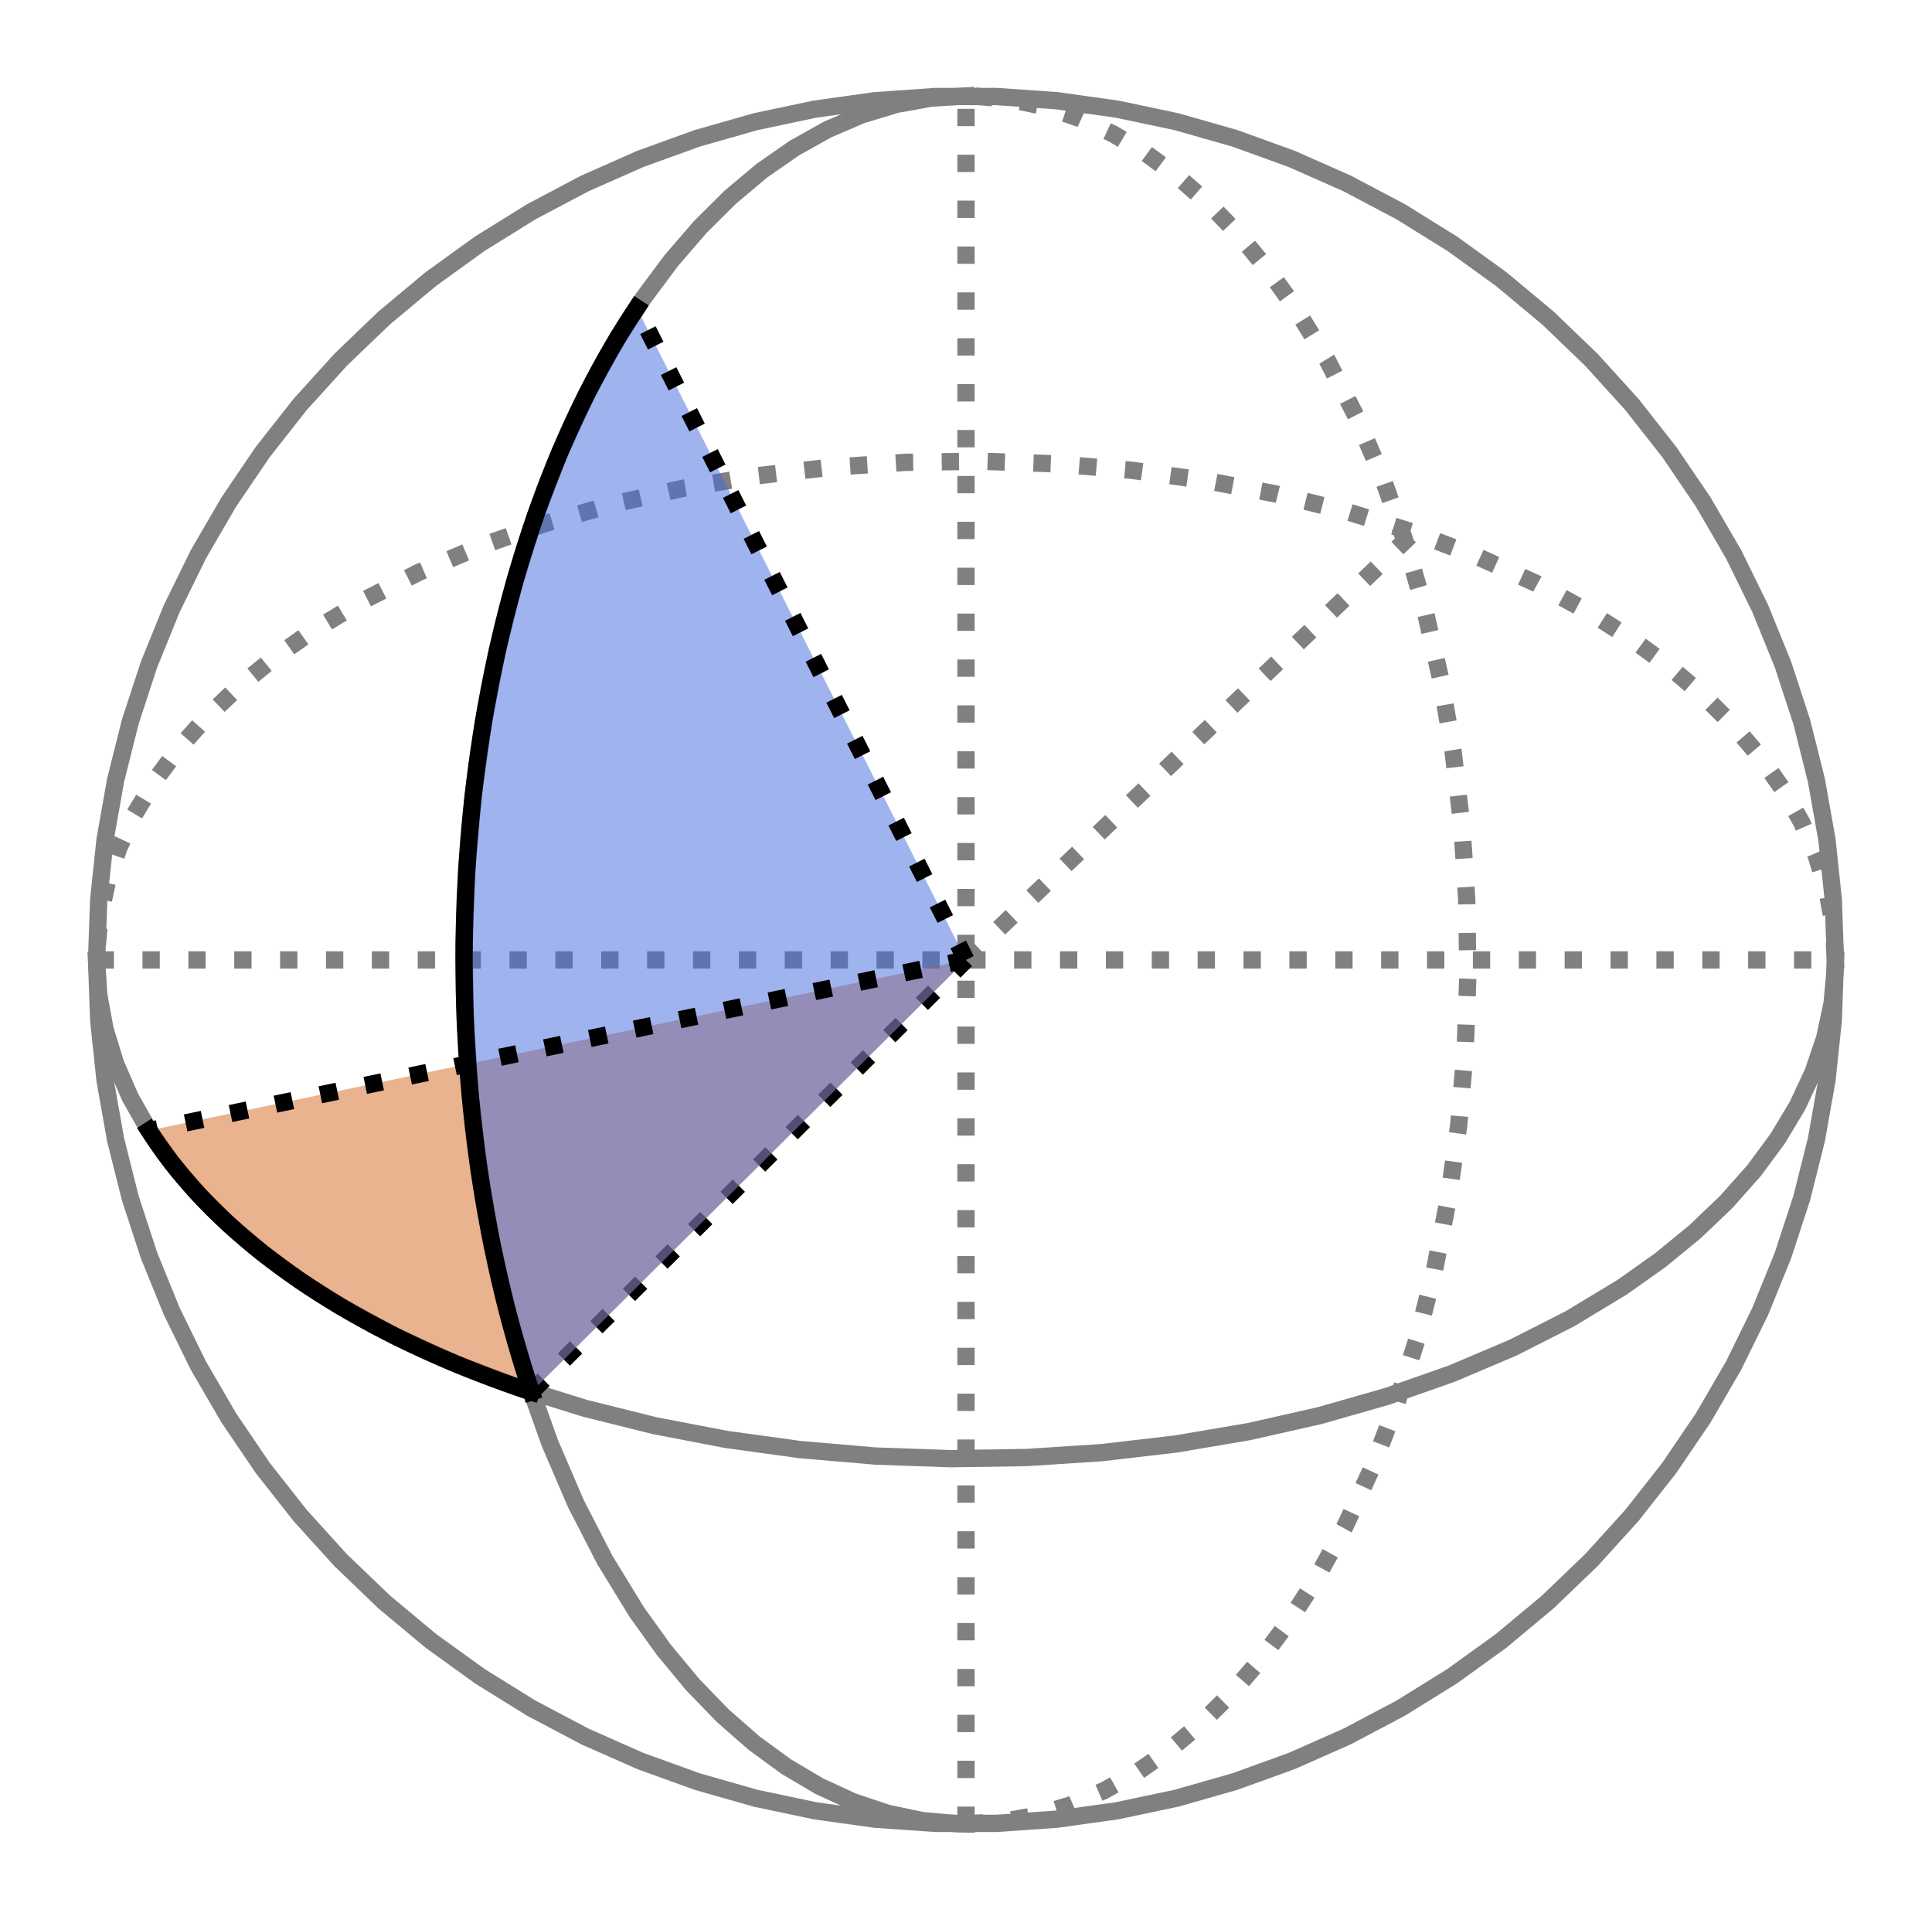
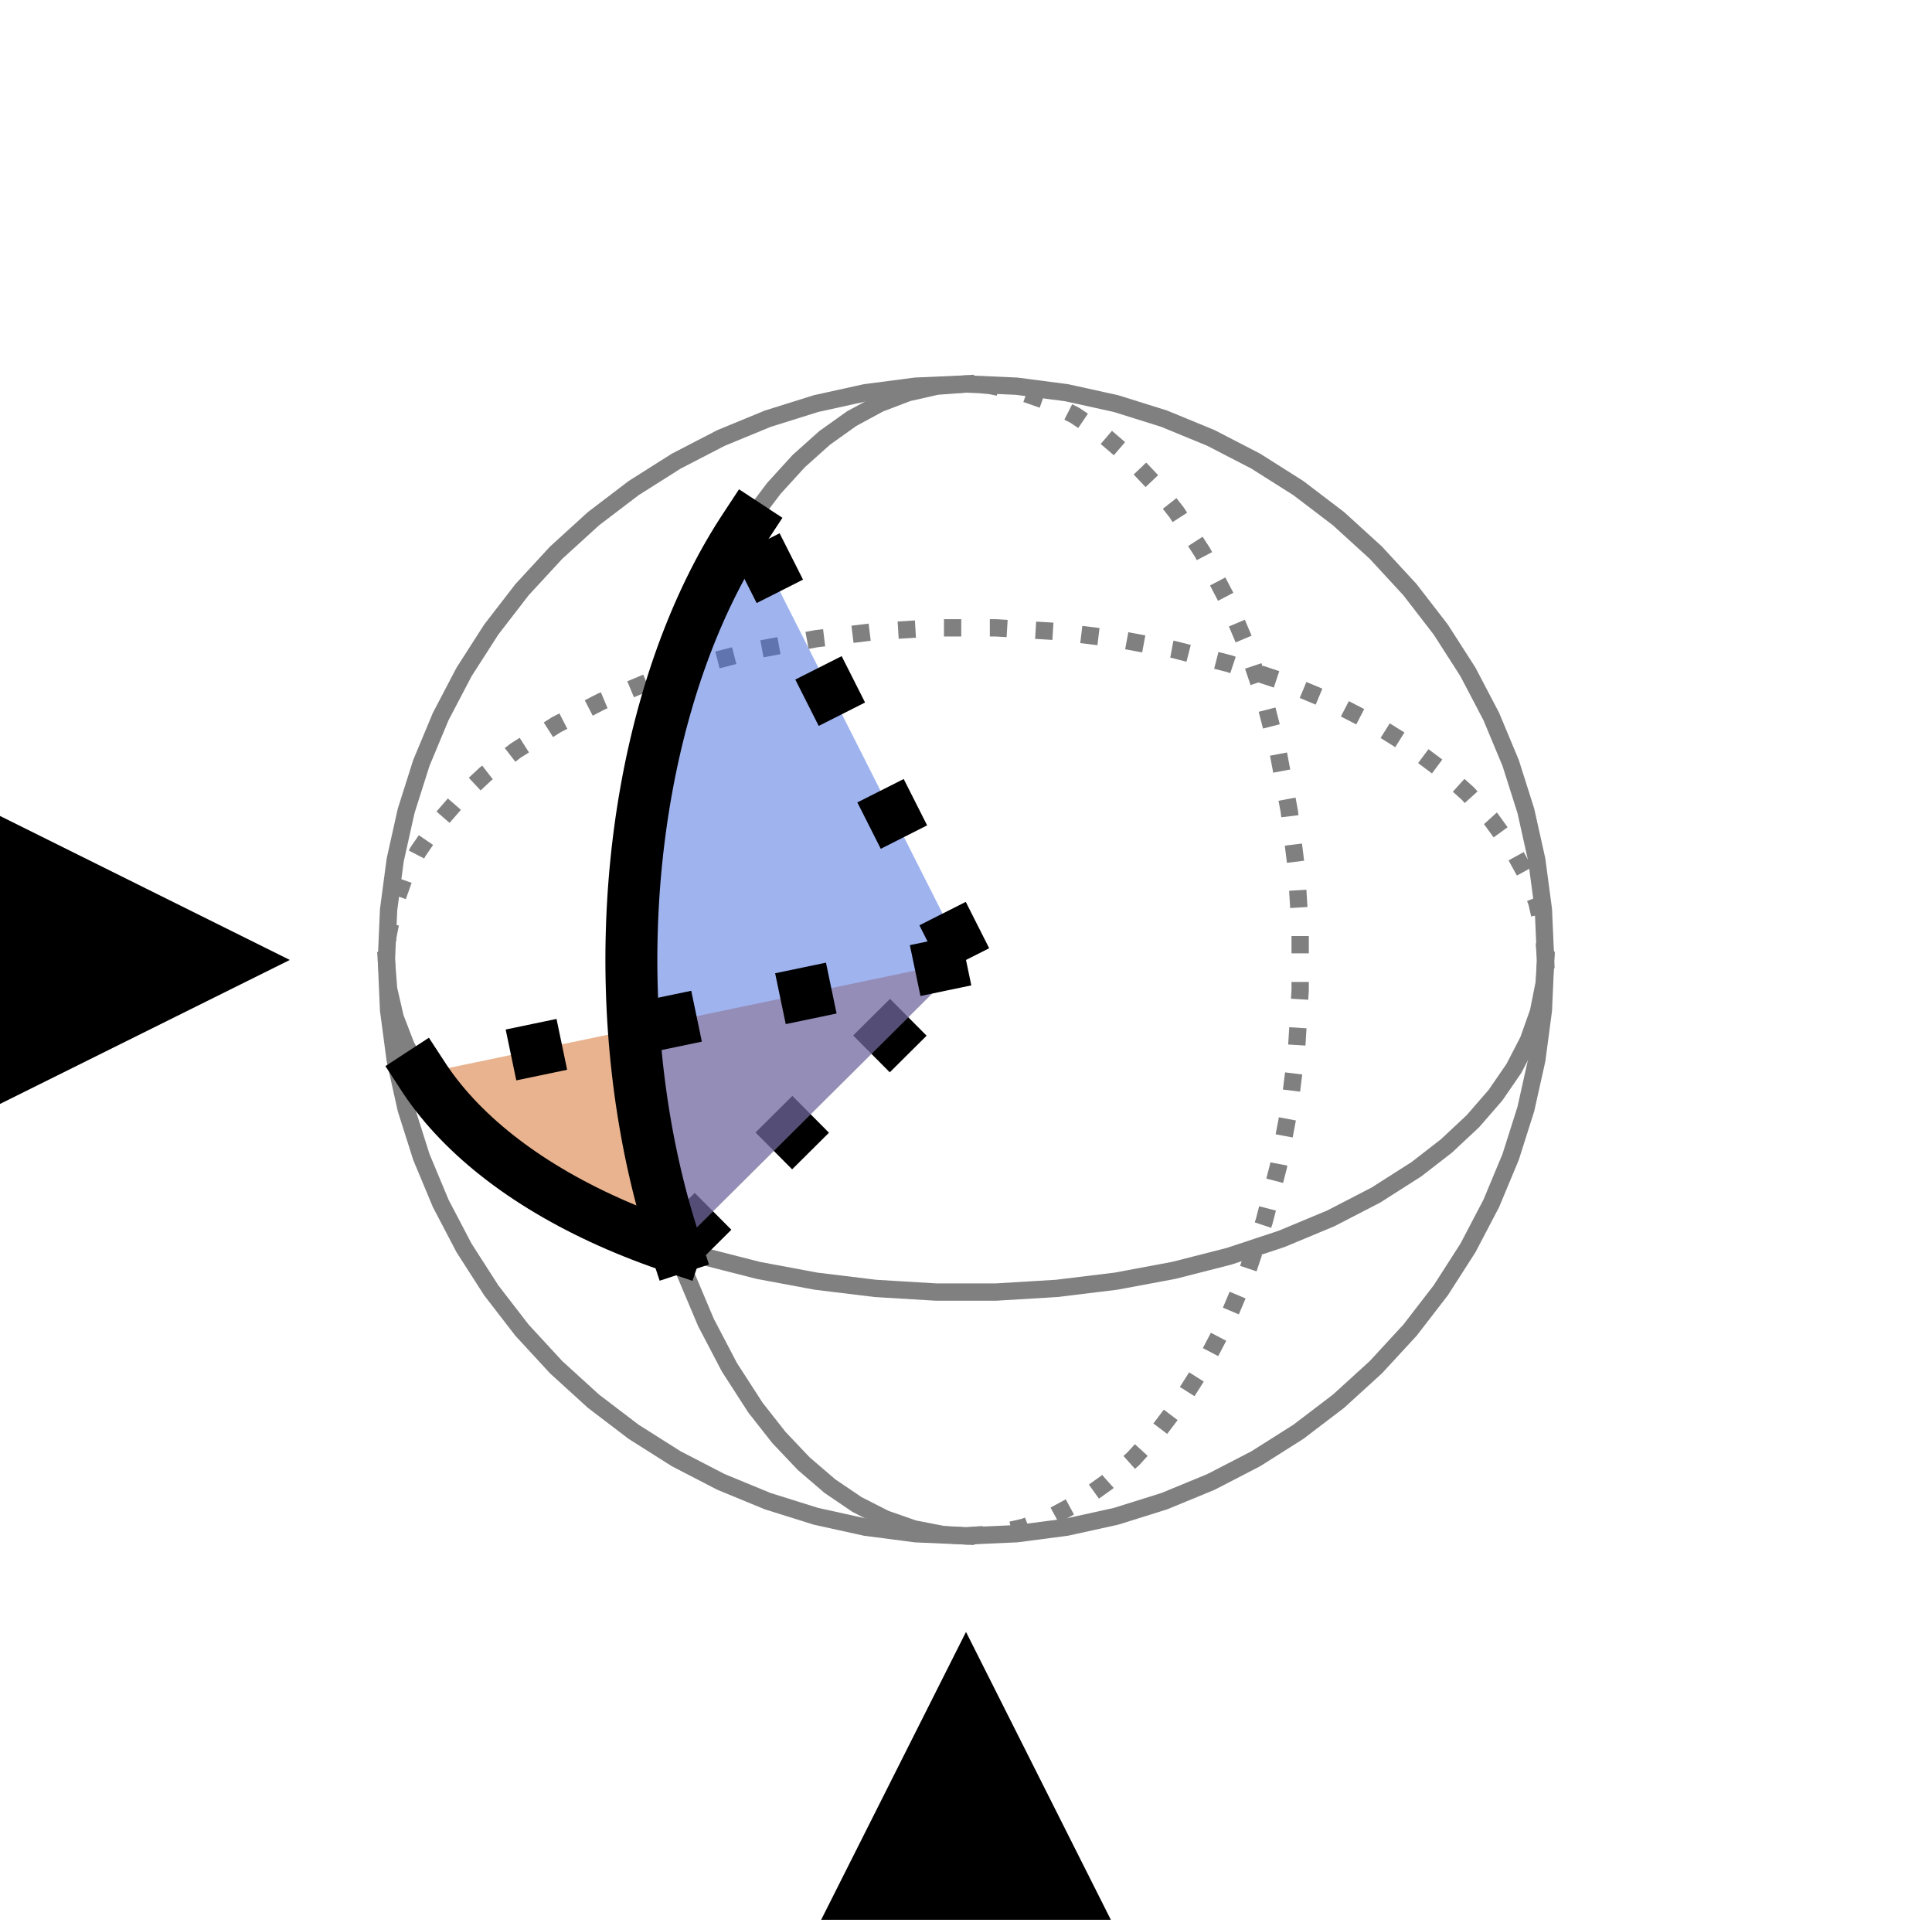
- <svg xmlns="http://www.w3.org/2000/svg" height="110.88pt" version="1.1" viewBox="0 0 111.6 110.88" width="111.6pt">
+ <svg xmlns="http://www.w3.org/2000/svg" xmlns:xlink="http://www.w3.org/1999/xlink" height="110.88pt" version="1.1" viewBox="0 0 111.6 110.88" width="111.6pt">
  <defs>
    <style type="text/css">
            *{stroke-linecap:butt;stroke-linejoin:round;}
        </style>
  </defs>
  <g id="figure_1">
    <g id="patch_1">
      <path d="M 0 110.88 L 111.6 110.88 L 111.6 0 L 0 0 z" style="fill:none;" />
    </g>
    <g id="axes_1">
-       <g id="LineCollection_1">
-         <path clip-path="url(#p4861df46cf)" d="M 55.8 105.336 L 55.8 5.544 " style="fill:none;stroke:#808080;stroke-dasharray:1,1.65;stroke-dashoffset:0;" />
-       </g>
-       <g id="LineCollection_2">
-         <path clip-path="url(#p4861df46cf)" d="M 5.58 55.44 L 106.02 55.44 " style="fill:none;stroke:#808080;stroke-dasharray:1,1.65;stroke-dashoffset:0;" />
-       </g>
      <g id="line2d_1">
-         <path clip-path="url(#p4861df46cf)" d="M 106.02 55.44 L 105.898 53.43 L 105.531 51.431 L 104.923 49.451 L 104.075 47.5 L 102.991 45.587 L 101.678 43.723 L 100.142 41.916 L 98.389 40.174 L 96.429 38.507 L 94.271 36.923 L 91.925 35.429 L 88.747 33.699 L 85.319 32.134 L 81.665 30.747 L 77.815 29.548 L 73.797 28.546 L 69.643 27.748 L 65.382 27.162 L 61.049 26.79 L 56.676 26.637 L 52.297 26.703 L 47.944 26.987 L 43.651 27.488 L 39.45 28.202 L 35.374 29.123 L 31.453 30.244 L 27.717 31.558 L 24.196 33.052 L 20.914 34.718 L 17.898 36.541 L 15.693 38.103 L 13.682 39.75 L 11.877 41.474 L 10.285 43.265 L 8.916 45.116 L 7.774 47.018 L 6.867 48.96 L 6.198 50.934 L 5.771 52.929 L 5.588 54.937 L 5.588 54.937 " style="fill:none;stroke:#808080;stroke-dasharray:1,1.65;stroke-dashoffset:0;" />
+         <path clip-path="url(#paf4da1782c)" d="M 89.28 55.44 L 89.153 53.766 L 88.771 52.105 L 88.139 50.469 L 87.261 48.872 L 86.143 47.324 L 84.795 45.838 L 83.225 44.424 L 81.447 43.095 L 79.474 41.86 L 76.87 40.515 L 74.035 39.333 L 71 38.328 L 67.798 37.511 L 64.465 36.889 L 61.037 36.471 L 57.552 36.261 L 54.048 36.261 L 50.563 36.471 L 47.135 36.889 L 43.802 37.511 L 40.6 38.328 L 37.565 39.333 L 34.73 40.515 L 32.126 41.86 L 29.781 43.354 L 28.044 44.701 L 26.518 46.129 L 25.214 47.629 L 24.144 49.187 L 23.314 50.794 L 22.732 52.436 L 22.402 54.1 L 22.325 55.105 L 22.325 55.105 " style="fill:none;stroke:#808080;stroke-dasharray:1,1.65;stroke-dashoffset:0;" />
      </g>
      <g id="line2d_2">
-         <path clip-path="url(#p4861df46cf)" d="M 5.58 55.44 L 5.702 57.45 L 6.069 59.449 L 6.677 61.429 L 7.525 63.38 L 8.609 65.293 L 9.922 67.157 L 11.458 68.964 L 13.211 70.706 L 15.171 72.373 L 17.329 73.957 L 19.675 75.451 L 22.853 77.181 L 26.281 78.746 L 29.935 80.133 L 33.785 81.332 L 37.803 82.334 L 41.957 83.132 L 46.218 83.718 L 50.551 84.09 L 54.924 84.243 L 59.303 84.177 L 63.656 83.893 L 67.949 83.392 L 72.15 82.678 L 76.226 81.757 L 80.147 80.636 L 83.883 79.322 L 87.404 77.828 L 90.686 76.162 L 93.702 74.339 L 95.907 72.777 L 97.918 71.13 L 99.723 69.406 L 101.315 67.615 L 102.684 65.764 L 103.826 63.862 L 104.733 61.92 L 105.402 59.946 L 105.829 57.951 L 106.012 55.943 L 106.02 55.44 L 106.02 55.44 " style="fill:none;stroke:#808080;stroke-linecap:square;" />
+         <path clip-path="url(#paf4da1782c)" d="M 22.32 55.44 L 22.447 57.114 L 22.829 58.775 L 23.461 60.411 L 24.339 62.008 L 25.457 63.556 L 26.805 65.042 L 28.375 66.456 L 30.153 67.785 L 32.126 69.02 L 34.73 70.365 L 37.565 71.547 L 40.6 72.552 L 43.802 73.369 L 47.135 73.991 L 50.563 74.409 L 54.048 74.619 L 57.552 74.619 L 61.037 74.409 L 64.465 73.991 L 67.798 73.369 L 71 72.552 L 74.035 71.547 L 76.87 70.365 L 79.474 69.02 L 81.819 67.526 L 83.556 66.179 L 85.082 64.751 L 86.386 63.251 L 87.456 61.693 L 88.286 60.086 L 88.868 58.444 L 89.198 56.78 L 89.28 55.44 L 89.28 55.44 " style="fill:none;stroke:#808080;stroke-linecap:square;" />
      </g>
      <g id="line2d_3">
-         <path clip-path="url(#p4861df46cf)" d="M 55.8 105.336 L 57.823 105.214 L 59.835 104.85 L 61.828 104.246 L 63.792 103.403 L 65.717 102.327 L 67.593 101.022 L 69.412 99.496 L 71.165 97.754 L 72.843 95.807 L 74.437 93.663 L 75.941 91.332 L 77.682 88.175 L 79.257 84.768 L 80.653 81.138 L 81.86 77.313 L 82.869 73.321 L 83.671 69.193 L 84.262 64.961 L 84.636 60.656 L 84.79 56.311 L 84.724 51.959 L 84.438 47.635 L 83.933 43.369 L 83.215 39.195 L 82.288 35.145 L 81.159 31.25 L 79.838 27.539 L 78.333 24.039 L 76.657 20.779 L 74.822 17.783 L 73.249 15.591 L 71.592 13.594 L 69.857 11.8 L 68.054 10.219 L 66.191 8.858 L 64.277 7.724 L 62.322 6.823 L 60.336 6.158 L 58.327 5.734 L 56.306 5.552 L 56.306 5.552 " style="fill:none;stroke:#808080;stroke-dasharray:1,1.65;stroke-dashoffset:0;" />
+         <path clip-path="url(#paf4da1782c)" d="M 55.8 88.704 L 57.485 88.577 L 59.157 88.199 L 60.803 87.571 L 62.411 86.698 L 63.969 85.587 L 65.465 84.247 L 66.887 82.688 L 68.225 80.922 L 69.468 78.961 L 70.822 76.374 L 72.011 73.557 L 73.023 70.542 L 73.846 67.361 L 74.471 64.049 L 74.892 60.644 L 75.103 57.181 L 75.103 53.699 L 74.892 50.236 L 74.471 46.831 L 73.846 43.519 L 73.023 40.338 L 72.011 37.323 L 70.822 34.506 L 69.468 31.919 L 67.965 29.589 L 66.609 27.863 L 65.171 26.347 L 63.662 25.052 L 62.093 23.988 L 60.476 23.164 L 58.824 22.586 L 57.148 22.257 L 56.137 22.181 L 56.137 22.181 " style="fill:none;stroke:#808080;stroke-dasharray:1,1.65;stroke-dashoffset:0;" />
      </g>
      <g id="line2d_4">
-         <path clip-path="url(#p4861df46cf)" d="M 55.8 5.544 L 53.777 5.666 L 51.765 6.03 L 49.772 6.634 L 47.808 7.477 L 45.883 8.553 L 44.007 9.858 L 42.188 11.384 L 40.435 13.126 L 38.757 15.073 L 37.163 17.217 L 35.659 19.548 L 33.918 22.705 L 32.343 26.112 L 30.947 29.742 L 29.74 33.567 L 28.731 37.559 L 27.929 41.687 L 27.338 45.919 L 26.964 50.224 L 26.81 54.569 L 26.876 58.921 L 27.162 63.245 L 27.667 67.511 L 28.385 71.685 L 29.312 75.735 L 30.441 79.63 L 31.762 83.341 L 33.267 86.841 L 34.943 90.101 L 36.778 93.097 L 38.351 95.289 L 40.008 97.286 L 41.743 99.08 L 43.546 100.661 L 45.409 102.022 L 47.323 103.156 L 49.278 104.057 L 51.264 104.722 L 53.273 105.146 L 55.294 105.328 L 55.8 105.336 L 55.8 105.336 " style="fill:none;stroke:#808080;stroke-linecap:square;" />
+         <path clip-path="url(#paf4da1782c)" d="M 55.8 22.176 L 54.115 22.303 L 52.443 22.681 L 50.797 23.309 L 49.189 24.182 L 47.631 25.293 L 46.135 26.633 L 44.713 28.192 L 43.375 29.958 L 42.132 31.919 L 40.778 34.506 L 39.589 37.323 L 38.577 40.338 L 37.754 43.519 L 37.129 46.831 L 36.708 50.236 L 36.497 53.699 L 36.497 57.181 L 36.708 60.644 L 37.129 64.049 L 37.754 67.361 L 38.577 70.542 L 39.589 73.557 L 40.778 76.374 L 42.132 78.961 L 43.635 81.291 L 44.991 83.017 L 46.429 84.533 L 47.938 85.828 L 49.507 86.892 L 51.124 87.716 L 52.776 88.294 L 54.452 88.623 L 55.8 88.704 L 55.8 88.704 " style="fill:none;stroke:#808080;stroke-linecap:square;" />
      </g>
      <g id="line2d_5">
-         <path clip-path="url(#p4861df46cf)" d="M 106.02 55.44 L 105.898 51.959 L 105.531 48.496 L 104.923 45.066 L 104.075 41.687 L 102.991 38.375 L 101.678 35.145 L 100.142 32.015 L 98.389 28.999 L 96.429 26.112 L 94.271 23.367 L 91.925 20.779 L 89.404 18.36 L 86.719 16.121 L 83.883 14.074 L 80.91 12.229 L 77.815 10.594 L 74.613 9.177 L 71.319 7.986 L 67.949 7.026 L 64.521 6.302 L 61.049 5.817 L 57.553 5.574 L 54.047 5.574 L 50.551 5.817 L 47.079 6.302 L 43.651 7.026 L 40.281 7.986 L 36.987 9.177 L 33.785 10.594 L 30.69 12.229 L 27.717 14.074 L 24.881 16.121 L 22.196 18.36 L 19.675 20.779 L 17.329 23.367 L 15.171 26.112 L 13.211 28.999 L 11.458 32.015 L 9.922 35.145 L 8.609 38.375 L 7.525 41.687 L 6.677 45.066 L 6.069 48.496 L 5.702 51.959 L 5.58 55.44 L 5.702 58.921 L 6.069 62.384 L 6.677 65.814 L 7.525 69.193 L 8.609 72.505 L 9.922 75.735 L 11.458 78.865 L 13.211 81.881 L 15.171 84.768 L 17.329 87.513 L 19.675 90.101 L 22.196 92.52 L 24.881 94.759 L 27.717 96.806 L 30.69 98.651 L 33.785 100.286 L 36.987 101.703 L 40.281 102.894 L 43.651 103.854 L 47.079 104.578 L 50.551 105.063 L 54.047 105.306 L 57.553 105.306 L 61.049 105.063 L 64.521 104.578 L 67.949 103.854 L 71.319 102.894 L 74.613 101.703 L 77.815 100.286 L 80.91 98.651 L 83.883 96.806 L 86.719 94.759 L 89.404 92.52 L 91.925 90.101 L 94.271 87.513 L 96.429 84.768 L 98.389 81.881 L 100.142 78.865 L 101.678 75.735 L 102.991 72.505 L 104.075 69.193 L 104.923 65.814 L 105.531 62.384 L 105.898 58.921 L 106.02 55.44 L 106.02 55.44 " style="fill:none;stroke:#808080;stroke-linecap:square;" />
+         <path clip-path="url(#paf4da1782c)" d="M 89.28 55.44 L 89.153 52.541 L 88.771 49.664 L 88.139 46.831 L 87.261 44.063 L 86.143 41.382 L 84.795 38.808 L 83.225 36.361 L 81.447 34.058 L 79.474 31.919 L 77.321 29.958 L 75.003 28.192 L 72.54 26.633 L 69.949 25.293 L 67.251 24.182 L 64.465 23.309 L 61.614 22.681 L 58.718 22.303 L 55.8 22.176 L 52.882 22.303 L 49.986 22.681 L 47.135 23.309 L 44.349 24.182 L 41.651 25.293 L 39.06 26.633 L 36.597 28.192 L 34.279 29.958 L 32.126 31.919 L 30.153 34.058 L 28.375 36.361 L 26.805 38.808 L 25.457 41.382 L 24.339 44.063 L 23.461 46.831 L 22.829 49.664 L 22.447 52.541 L 22.32 55.44 L 22.447 58.339 L 22.829 61.216 L 23.461 64.049 L 24.339 66.817 L 25.457 69.498 L 26.805 72.072 L 28.375 74.519 L 30.153 76.822 L 32.126 78.961 L 34.279 80.922 L 36.597 82.688 L 39.06 84.247 L 41.651 85.587 L 44.349 86.698 L 47.135 87.571 L 49.986 88.199 L 52.882 88.577 L 55.8 88.704 L 58.718 88.577 L 61.614 88.199 L 64.465 87.571 L 67.251 86.698 L 69.949 85.587 L 72.54 84.247 L 75.003 82.688 L 77.321 80.922 L 79.474 78.961 L 81.447 76.822 L 83.225 74.519 L 84.795 72.072 L 86.143 69.498 L 87.261 66.817 L 88.139 64.049 L 88.771 61.216 L 89.153 58.339 L 89.28 55.44 L 89.28 55.44 " style="fill:none;stroke:#808080;stroke-linecap:square;" />
      </g>
      <g id="line2d_6">
-         <path clip-path="url(#p4861df46cf)" d="M 55.8 55.44 L 81.665 30.747 " style="fill:none;stroke:#808080;stroke-dasharray:1,1.65;stroke-dashoffset:0;" />
+         <path clip-path="url(#paf4da1782c)" d="M 39.06 72.072 L 55.8 55.44 " style="fill:none;stroke:#000000;stroke-dasharray:3,4.95;stroke-dashoffset:0;stroke-width:3;" />
+       </g>
+       <g id="PolyCollection_1">
+         <path clip-path="url(#paf4da1782c)" d="M 24.339 62.008 L 24.339 62.008 L 24.544 62.322 L 24.758 62.634 L 24.981 62.944 L 25.214 63.251 L 25.457 63.556 L 25.708 63.859 L 25.969 64.159 L 26.239 64.456 L 26.518 64.751 L 26.805 65.042 L 27.102 65.331 L 27.407 65.617 L 27.721 65.9 L 28.044 66.179 L 28.375 66.456 L 28.714 66.728 L 29.062 66.998 L 29.417 67.264 L 29.781 67.526 L 30.153 67.785 L 30.532 68.04 L 30.92 68.291 L 31.314 68.538 L 31.717 68.781 L 32.126 69.02 L 32.543 69.255 L 32.967 69.486 L 33.398 69.712 L 33.835 69.934 L 34.279 70.152 L 34.73 70.365 L 35.188 70.574 L 35.651 70.778 L 36.121 70.977 L 36.597 71.172 L 37.078 71.362 L 37.565 71.547 L 38.058 71.727 L 38.557 71.902 L 39.06 72.072 L 55.8 55.44 L 55.8 55.44 L 55.8 55.44 L 39.06 58.935 L 38.557 59.04 L 38.058 59.144 L 37.565 59.247 L 37.078 59.349 L 36.597 59.449 L 36.121 59.549 L 35.651 59.647 L 35.188 59.743 L 34.73 59.839 L 34.279 59.933 L 33.835 60.026 L 33.398 60.117 L 32.967 60.207 L 32.543 60.296 L 32.126 60.383 L 31.717 60.468 L 31.314 60.552 L 30.92 60.635 L 30.532 60.715 L 30.153 60.795 L 29.781 60.872 L 29.417 60.948 L 29.062 61.022 L 28.714 61.095 L 28.375 61.166 L 28.044 61.235 L 27.721 61.302 L 27.407 61.368 L 27.102 61.432 L 26.805 61.494 L 26.518 61.554 L 26.239 61.612 L 25.969 61.668 L 25.708 61.723 L 25.457 61.775 L 25.214 61.826 L 24.981 61.874 L 24.758 61.921 L 24.544 61.966 L 24.339 62.008 z" style="fill:#d2691e;fill-opacity:0.5;" />
+       </g>
+       <g id="PolyCollection_2">
+         <path clip-path="url(#paf4da1782c)" d="M 39.06 72.072 L 39.06 72.072 L 38.894 71.567 L 38.733 71.057 L 38.577 70.542 L 38.427 70.022 L 38.281 69.498 L 38.141 68.97 L 38.007 68.437 L 37.878 67.901 L 37.754 67.361 L 37.636 66.817 L 37.523 66.27 L 37.416 65.719 L 37.315 65.165 L 37.219 64.609 L 37.129 64.049 L 37.044 63.487 L 36.966 62.923 L 36.893 62.356 L 36.825 61.787 L 36.764 61.216 L 36.708 60.644 L 36.658 60.069 L 36.614 59.494 L 36.576 58.917 L 36.544 58.339 L 36.517 57.76 L 36.497 57.181 L 36.482 56.601 L 36.473 56.021 L 36.47 55.44 L 36.473 54.859 L 36.482 54.279 L 36.497 53.699 L 36.517 53.12 L 36.544 52.541 L 36.576 51.963 L 36.614 51.386 L 36.658 50.811 L 36.708 50.236 L 36.764 49.664 L 36.825 49.093 L 36.893 48.524 L 36.966 47.957 L 37.044 47.393 L 37.129 46.831 L 37.219 46.271 L 37.315 45.715 L 37.416 45.161 L 37.523 44.61 L 37.636 44.063 L 37.754 43.519 L 37.878 42.979 L 38.007 42.443 L 38.141 41.91 L 38.281 41.382 L 38.427 40.858 L 38.577 40.338 L 38.733 39.823 L 38.894 39.313 L 39.06 38.808 L 39.231 38.308 L 39.407 37.813 L 39.589 37.323 L 39.775 36.839 L 39.966 36.361 L 40.162 35.888 L 40.363 35.421 L 40.568 34.961 L 40.778 34.506 L 40.993 34.058 L 41.212 33.617 L 41.435 33.182 L 41.663 32.754 L 41.895 32.333 L 42.132 31.919 L 42.372 31.512 L 42.617 31.112 L 42.866 30.72 L 43.119 30.335 L 55.8 55.44 L 55.8 55.44 L 55.8 55.44 L 43.119 68.04 L 42.866 68.291 L 42.617 68.538 L 42.372 68.781 L 42.132 69.02 L 41.895 69.255 L 41.663 69.486 L 41.435 69.712 L 41.212 69.934 L 40.993 70.152 L 40.778 70.365 L 40.568 70.574 L 40.363 70.778 L 40.162 70.977 L 39.966 71.172 L 39.775 71.362 L 39.589 71.547 L 39.407 71.727 L 39.231 71.902 L 39.06 72.072 L 38.894 72.237 L 38.733 72.397 L 38.577 72.552 L 38.427 72.701 L 38.281 72.846 L 38.141 72.985 L 38.007 73.118 L 37.878 73.247 L 37.754 73.369 L 37.636 73.487 L 37.523 73.599 L 37.416 73.705 L 37.315 73.806 L 37.219 73.901 L 37.129 73.991 L 37.044 74.075 L 36.966 74.153 L 36.893 74.225 L 36.825 74.292 L 36.764 74.353 L 36.708 74.409 L 36.658 74.458 L 36.614 74.502 L 36.576 74.54 L 36.544 74.572 L 36.517 74.598 L 36.497 74.619 L 36.482 74.633 L 36.473 74.642 L 36.47 74.645 L 36.473 74.642 L 36.482 74.633 L 36.497 74.619 L 36.517 74.598 L 36.544 74.572 L 36.576 74.54 L 36.614 74.502 L 36.658 74.458 L 36.708 74.409 L 36.764 74.353 L 36.825 74.292 L 36.893 74.225 L 36.966 74.153 L 37.044 74.075 L 37.129 73.991 L 37.219 73.901 L 37.315 73.806 L 37.416 73.705 L 37.523 73.599 L 37.636 73.487 L 37.754 73.369 L 37.878 73.247 L 38.007 73.118 L 38.141 72.985 L 38.281 72.846 L 38.427 72.701 L 38.577 72.552 L 38.733 72.397 L 38.894 72.237 L 39.06 72.072 z" style="fill:#4169e1;fill-opacity:0.5;" />
      </g>
      <g id="line2d_7">
-         <path clip-path="url(#p4861df46cf)" d="M 30.69 80.388 L 55.8 55.44 " style="fill:none;stroke:#000000;stroke-dasharray:1,1.65;stroke-dashoffset:0;" />
-       </g>
-       <g id="PolyCollection_1">
-         <path clip-path="url(#p4861df46cf)" d="M 8.609 65.293 L 8.609 65.293 L 8.916 65.764 L 9.237 66.231 L 9.572 66.696 L 9.922 67.157 L 10.285 67.615 L 10.663 68.068 L 11.054 68.518 L 11.458 68.964 L 11.877 69.406 L 12.308 69.844 L 12.753 70.277 L 13.211 70.706 L 13.682 71.13 L 14.166 71.549 L 14.662 71.963 L 15.171 72.373 L 15.693 72.777 L 16.226 73.176 L 16.772 73.569 L 17.329 73.957 L 17.898 74.339 L 18.479 74.716 L 19.071 75.087 L 19.675 75.451 L 20.289 75.81 L 20.914 76.162 L 21.55 76.508 L 22.196 76.848 L 22.853 77.181 L 23.519 77.508 L 24.196 77.828 L 24.881 78.141 L 25.577 78.447 L 26.281 78.746 L 26.995 79.038 L 27.717 79.322 L 28.448 79.6 L 29.187 79.87 L 29.935 80.133 L 30.69 80.388 L 55.8 55.44 L 55.8 55.44 L 55.8 55.44 L 30.69 60.683 L 29.935 60.84 L 29.187 60.996 L 28.448 61.151 L 27.717 61.303 L 26.995 61.454 L 26.281 61.603 L 25.577 61.75 L 24.881 61.895 L 24.196 62.038 L 23.519 62.18 L 22.853 62.319 L 22.196 62.456 L 21.55 62.591 L 20.914 62.724 L 20.289 62.854 L 19.675 62.982 L 19.071 63.108 L 18.479 63.232 L 17.898 63.353 L 17.329 63.472 L 16.772 63.588 L 16.226 63.702 L 15.693 63.814 L 15.171 63.923 L 14.662 64.029 L 14.166 64.133 L 13.682 64.234 L 13.211 64.332 L 12.753 64.427 L 12.308 64.52 L 11.877 64.61 L 11.458 64.698 L 11.054 64.782 L 10.663 64.864 L 10.285 64.943 L 9.922 65.019 L 9.572 65.092 L 9.237 65.162 L 8.916 65.229 L 8.609 65.293 z" style="fill:#d2691e;fill-opacity:0.5;" />
-       </g>
-       <g id="PolyCollection_2">
-         <path clip-path="url(#p4861df46cf)" d="M 30.69 80.388 L 30.69 80.388 L 30.441 79.63 L 30.199 78.865 L 29.966 78.092 L 29.74 77.313 L 29.522 76.527 L 29.312 75.735 L 29.11 74.936 L 28.917 74.131 L 28.731 73.321 L 28.554 72.505 L 28.385 71.685 L 28.225 70.859 L 28.072 70.028 L 27.929 69.193 L 27.793 68.354 L 27.667 67.511 L 27.549 66.664 L 27.439 65.814 L 27.338 64.961 L 27.246 64.104 L 27.162 63.245 L 27.088 62.384 L 27.022 61.521 L 26.964 60.656 L 26.916 59.789 L 26.876 58.921 L 26.845 58.051 L 26.823 57.181 L 26.81 56.311 L 26.805 55.44 L 26.81 54.569 L 26.823 53.699 L 26.845 52.829 L 26.876 51.959 L 26.916 51.091 L 26.964 50.224 L 27.022 49.359 L 27.088 48.496 L 27.162 47.635 L 27.246 46.776 L 27.338 45.919 L 27.439 45.066 L 27.549 44.216 L 27.667 43.369 L 27.793 42.526 L 27.929 41.687 L 28.072 40.852 L 28.225 40.021 L 28.385 39.195 L 28.554 38.375 L 28.731 37.559 L 28.917 36.749 L 29.11 35.944 L 29.312 35.145 L 29.522 34.353 L 29.74 33.567 L 29.966 32.788 L 30.199 32.015 L 30.441 31.25 L 30.69 30.492 L 30.947 29.742 L 31.211 28.999 L 31.483 28.265 L 31.762 27.539 L 32.049 26.821 L 32.343 26.112 L 32.644 25.412 L 32.952 24.721 L 33.267 24.039 L 33.589 23.367 L 33.918 22.705 L 34.253 22.053 L 34.595 21.411 L 34.943 20.779 L 35.298 20.158 L 35.659 19.548 L 36.026 18.948 L 36.399 18.36 L 36.778 17.783 L 55.8 55.44 L 55.8 55.44 L 55.8 55.44 L 36.778 74.339 L 36.399 74.716 L 36.026 75.087 L 35.659 75.451 L 35.298 75.81 L 34.943 76.162 L 34.595 76.508 L 34.253 76.848 L 33.918 77.181 L 33.589 77.508 L 33.267 77.828 L 32.952 78.141 L 32.644 78.447 L 32.343 78.746 L 32.049 79.038 L 31.762 79.322 L 31.483 79.6 L 31.211 79.87 L 30.947 80.133 L 30.69 80.388 L 30.441 80.636 L 30.199 80.875 L 29.966 81.108 L 29.74 81.332 L 29.522 81.548 L 29.312 81.757 L 29.11 81.957 L 28.917 82.15 L 28.731 82.334 L 28.554 82.51 L 28.385 82.678 L 28.225 82.838 L 28.072 82.989 L 27.929 83.132 L 27.793 83.266 L 27.667 83.392 L 27.549 83.509 L 27.439 83.618 L 27.338 83.718 L 27.246 83.81 L 27.162 83.893 L 27.088 83.967 L 27.022 84.033 L 26.964 84.09 L 26.916 84.138 L 26.876 84.177 L 26.845 84.208 L 26.823 84.23 L 26.81 84.243 L 26.805 84.247 L 26.81 84.243 L 26.823 84.23 L 26.845 84.208 L 26.876 84.177 L 26.916 84.138 L 26.964 84.09 L 27.022 84.033 L 27.088 83.967 L 27.162 83.893 L 27.246 83.81 L 27.338 83.718 L 27.439 83.618 L 27.549 83.509 L 27.667 83.392 L 27.793 83.266 L 27.929 83.132 L 28.072 82.989 L 28.225 82.838 L 28.385 82.678 L 28.554 82.51 L 28.731 82.334 L 28.917 82.15 L 29.11 81.957 L 29.312 81.757 L 29.522 81.548 L 29.74 81.332 L 29.966 81.108 L 30.199 80.875 L 30.441 80.636 L 30.69 80.388 z" style="fill:#4169e1;fill-opacity:0.5;" />
+         <path clip-path="url(#paf4da1782c)" d="M 39.06 72.072 L 38.894 71.567 L 38.733 71.057 L 38.577 70.542 L 38.427 70.022 L 38.281 69.498 L 38.141 68.97 L 38.007 68.437 L 37.878 67.901 L 37.754 67.361 L 37.636 66.817 L 37.523 66.27 L 37.416 65.719 L 37.315 65.165 L 37.219 64.609 L 37.129 64.049 L 37.044 63.487 L 36.966 62.923 L 36.893 62.356 L 36.825 61.787 L 36.764 61.216 L 36.708 60.644 L 36.658 60.069 L 36.614 59.494 L 36.576 58.917 L 36.544 58.339 L 36.517 57.76 L 36.497 57.181 L 36.482 56.601 L 36.473 56.021 L 36.47 55.44 L 36.473 54.859 L 36.482 54.279 L 36.497 53.699 L 36.517 53.12 L 36.544 52.541 L 36.576 51.963 L 36.614 51.386 L 36.658 50.811 L 36.708 50.236 L 36.764 49.664 L 36.825 49.093 L 36.893 48.524 L 36.966 47.957 L 37.044 47.393 L 37.129 46.831 L 37.219 46.271 L 37.315 45.715 L 37.416 45.161 L 37.523 44.61 L 37.636 44.063 L 37.754 43.519 L 37.878 42.979 L 38.007 42.443 L 38.141 41.91 L 38.281 41.382 L 38.427 40.858 L 38.577 40.338 L 38.733 39.823 L 38.894 39.313 L 39.06 38.808 L 39.231 38.308 L 39.407 37.813 L 39.589 37.323 L 39.775 36.839 L 39.966 36.361 L 40.162 35.888 L 40.363 35.421 L 40.568 34.961 L 40.778 34.506 L 40.993 34.058 L 41.212 33.617 L 41.435 33.182 L 41.663 32.754 L 41.895 32.333 L 42.132 31.919 L 42.372 31.512 L 42.617 31.112 L 42.866 30.72 L 43.119 30.335 " style="fill:none;stroke:#000000;stroke-linecap:square;stroke-width:3;" />
      </g>
      <g id="line2d_8">
-         <path clip-path="url(#p4861df46cf)" d="M 30.69 80.388 L 30.441 79.63 L 30.199 78.865 L 29.966 78.092 L 29.74 77.313 L 29.522 76.527 L 29.312 75.735 L 29.11 74.936 L 28.917 74.131 L 28.731 73.321 L 28.554 72.505 L 28.385 71.685 L 28.225 70.859 L 28.072 70.028 L 27.929 69.193 L 27.793 68.354 L 27.667 67.511 L 27.549 66.664 L 27.439 65.814 L 27.338 64.961 L 27.246 64.104 L 27.162 63.245 L 27.088 62.384 L 27.022 61.521 L 26.964 60.656 L 26.916 59.789 L 26.876 58.921 L 26.845 58.051 L 26.823 57.181 L 26.81 56.311 L 26.805 55.44 L 26.81 54.569 L 26.823 53.699 L 26.845 52.829 L 26.876 51.959 L 26.916 51.091 L 26.964 50.224 L 27.022 49.359 L 27.088 48.496 L 27.162 47.635 L 27.246 46.776 L 27.338 45.919 L 27.439 45.066 L 27.549 44.216 L 27.667 43.369 L 27.793 42.526 L 27.929 41.687 L 28.072 40.852 L 28.225 40.021 L 28.385 39.195 L 28.554 38.375 L 28.731 37.559 L 28.917 36.749 L 29.11 35.944 L 29.312 35.145 L 29.522 34.353 L 29.74 33.567 L 29.966 32.788 L 30.199 32.015 L 30.441 31.25 L 30.69 30.492 L 30.947 29.742 L 31.211 28.999 L 31.483 28.265 L 31.762 27.539 L 32.049 26.821 L 32.343 26.112 L 32.644 25.412 L 32.952 24.721 L 33.267 24.039 L 33.589 23.367 L 33.918 22.705 L 34.253 22.053 L 34.595 21.411 L 34.943 20.779 L 35.298 20.158 L 35.659 19.548 L 36.026 18.948 L 36.399 18.36 L 36.778 17.783 " style="fill:none;stroke:#000000;stroke-linecap:square;" />
+         <path clip-path="url(#paf4da1782c)" d="M 55.8 55.44 L 43.119 30.335 " style="fill:none;stroke:#000000;stroke-dasharray:3,4.95;stroke-dashoffset:0;stroke-width:3;" />
      </g>
      <g id="line2d_9">
-         <path clip-path="url(#p4861df46cf)" d="M 55.8 55.44 L 36.778 17.783 " style="fill:none;stroke:#000000;stroke-dasharray:1,1.65;stroke-dashoffset:0;" />
+         <path clip-path="url(#paf4da1782c)" d="M 24.339 62.008 L 24.544 62.322 L 24.758 62.634 L 24.981 62.944 L 25.214 63.251 L 25.457 63.556 L 25.708 63.859 L 25.969 64.159 L 26.239 64.456 L 26.518 64.751 L 26.805 65.042 L 27.102 65.331 L 27.407 65.617 L 27.721 65.9 L 28.044 66.179 L 28.375 66.456 L 28.714 66.728 L 29.062 66.998 L 29.417 67.264 L 29.781 67.526 L 30.153 67.785 L 30.532 68.04 L 30.92 68.291 L 31.314 68.538 L 31.717 68.781 L 32.126 69.02 L 32.543 69.255 L 32.967 69.486 L 33.398 69.712 L 33.835 69.934 L 34.279 70.152 L 34.73 70.365 L 35.188 70.574 L 35.651 70.778 L 36.121 70.977 L 36.597 71.172 L 37.078 71.362 L 37.565 71.547 L 38.058 71.727 L 38.557 71.902 L 39.06 72.072 " style="fill:none;stroke:#000000;stroke-linecap:square;stroke-width:3;" />
      </g>
      <g id="line2d_10">
-         <path clip-path="url(#p4861df46cf)" d="M 8.609 65.293 L 8.916 65.764 L 9.237 66.231 L 9.572 66.696 L 9.922 67.157 L 10.285 67.615 L 10.663 68.068 L 11.054 68.518 L 11.458 68.964 L 11.877 69.406 L 12.308 69.844 L 12.753 70.277 L 13.211 70.706 L 13.682 71.13 L 14.166 71.549 L 14.662 71.963 L 15.171 72.373 L 15.693 72.777 L 16.226 73.176 L 16.772 73.569 L 17.329 73.957 L 17.898 74.339 L 18.479 74.716 L 19.071 75.087 L 19.675 75.451 L 20.289 75.81 L 20.914 76.162 L 21.55 76.508 L 22.196 76.848 L 22.853 77.181 L 23.519 77.508 L 24.196 77.828 L 24.881 78.141 L 25.577 78.447 L 26.281 78.746 L 26.995 79.038 L 27.717 79.322 L 28.448 79.6 L 29.187 79.87 L 29.935 80.133 L 30.69 80.388 " style="fill:none;stroke:#000000;stroke-linecap:square;" />
+         <path clip-path="url(#paf4da1782c)" d="M 55.8 55.44 L 24.339 62.008 " style="fill:none;stroke:#000000;stroke-dasharray:3,4.95;stroke-dashoffset:0;stroke-width:3;" />
      </g>
-       <g id="line2d_11">
-         <path clip-path="url(#p4861df46cf)" d="M 55.8 55.44 L 8.609 65.293 " style="fill:none;stroke:#000000;stroke-dasharray:1,1.65;stroke-dashoffset:0;" />
+       <g id="PolyCollection_3">
+         <defs>
+           <path d="M 47.43 0 L 47.43 0 L 55.8 0 L 64.17 0 L 64.17 0 L 64.17 0 L 55.8 -16.632 L 47.43 0 z" id="mfdd971e5b9" />
+         </defs>
+         <g clip-path="url(#paf4da1782c)">
+           <use x="0" xlink:href="#mfdd971e5b9" y="110.88" />
+         </g>
+       </g>
+       <g id="PolyCollection_4">
+         <defs>
+           <path d="M 0 -63.756 L 0 -47.124 L 16.74 -55.44 L 16.74 -55.44 L 16.74 -55.44 L 0 -63.756 z" id="m1005186b55" />
+         </defs>
+         <g clip-path="url(#paf4da1782c)">
+           <use x="0" xlink:href="#m1005186b55" y="110.88" />
+         </g>
      </g>
    </g>
  </g>
  <defs>
-     <clipPath id="p4861df46cf">
+     <clipPath id="paf4da1782c">
      <rect height="110.88" width="111.6" x="0" y="-0" />
    </clipPath>
  </defs>
</svg>
